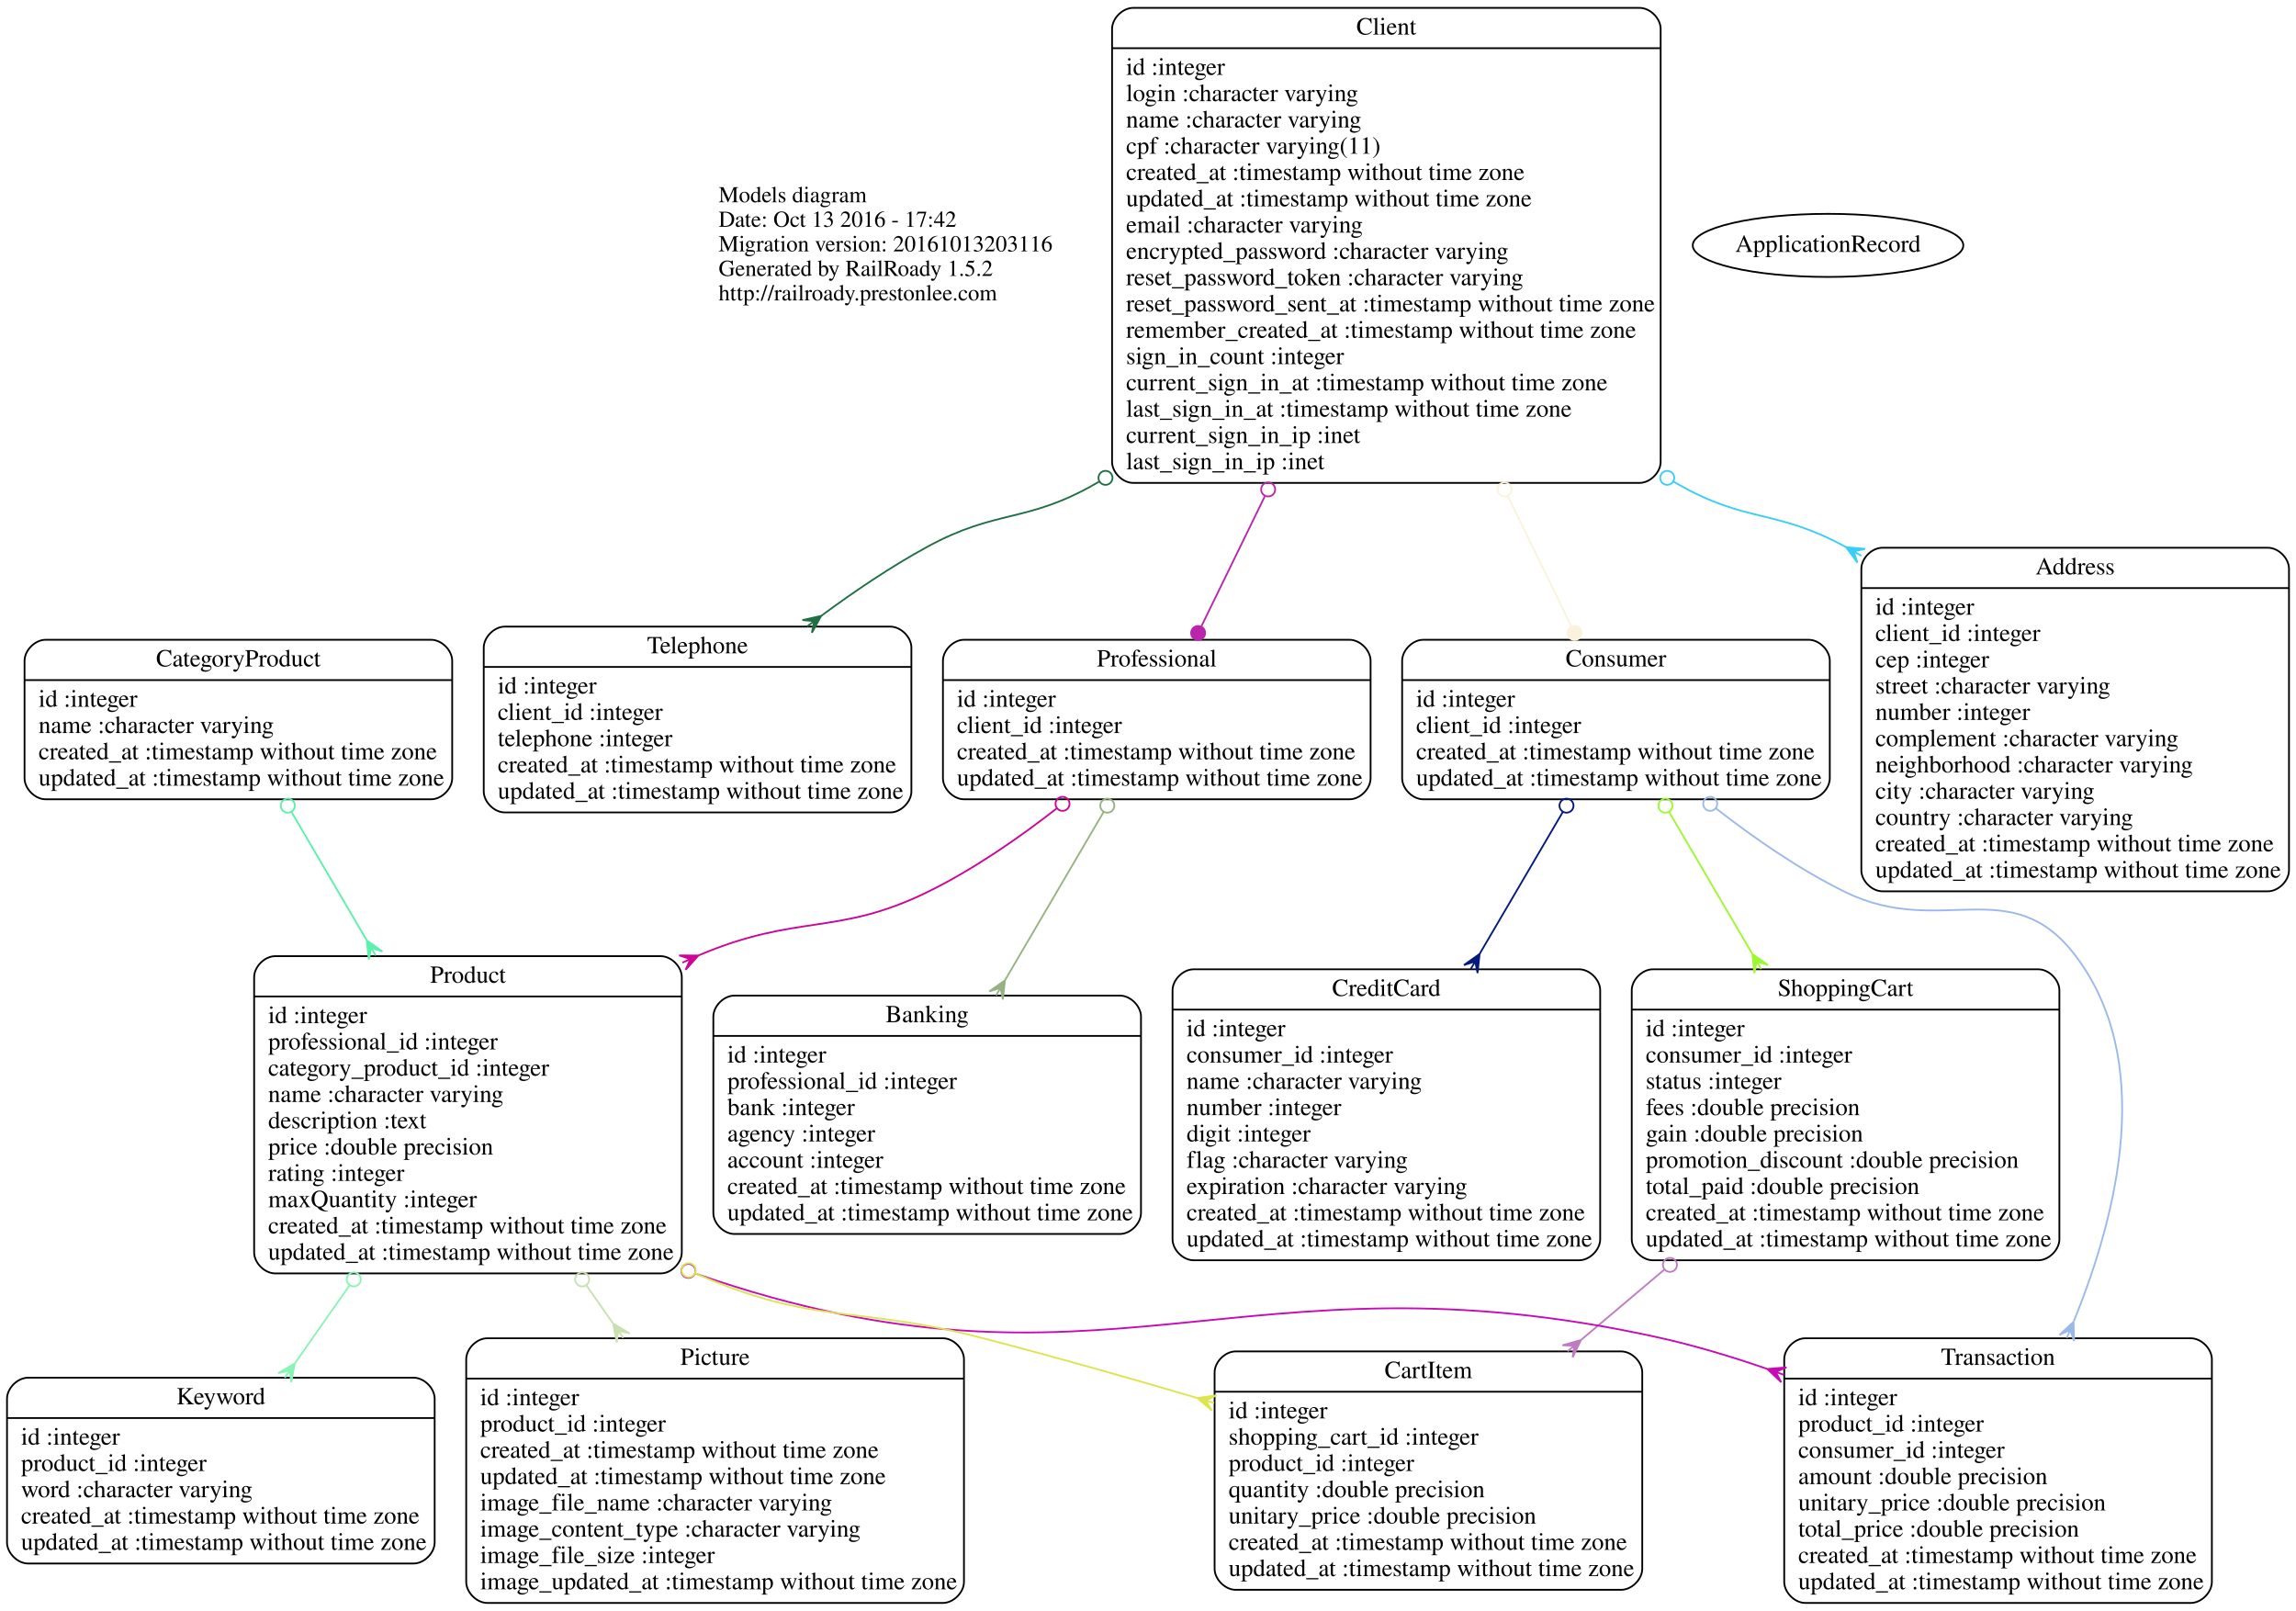
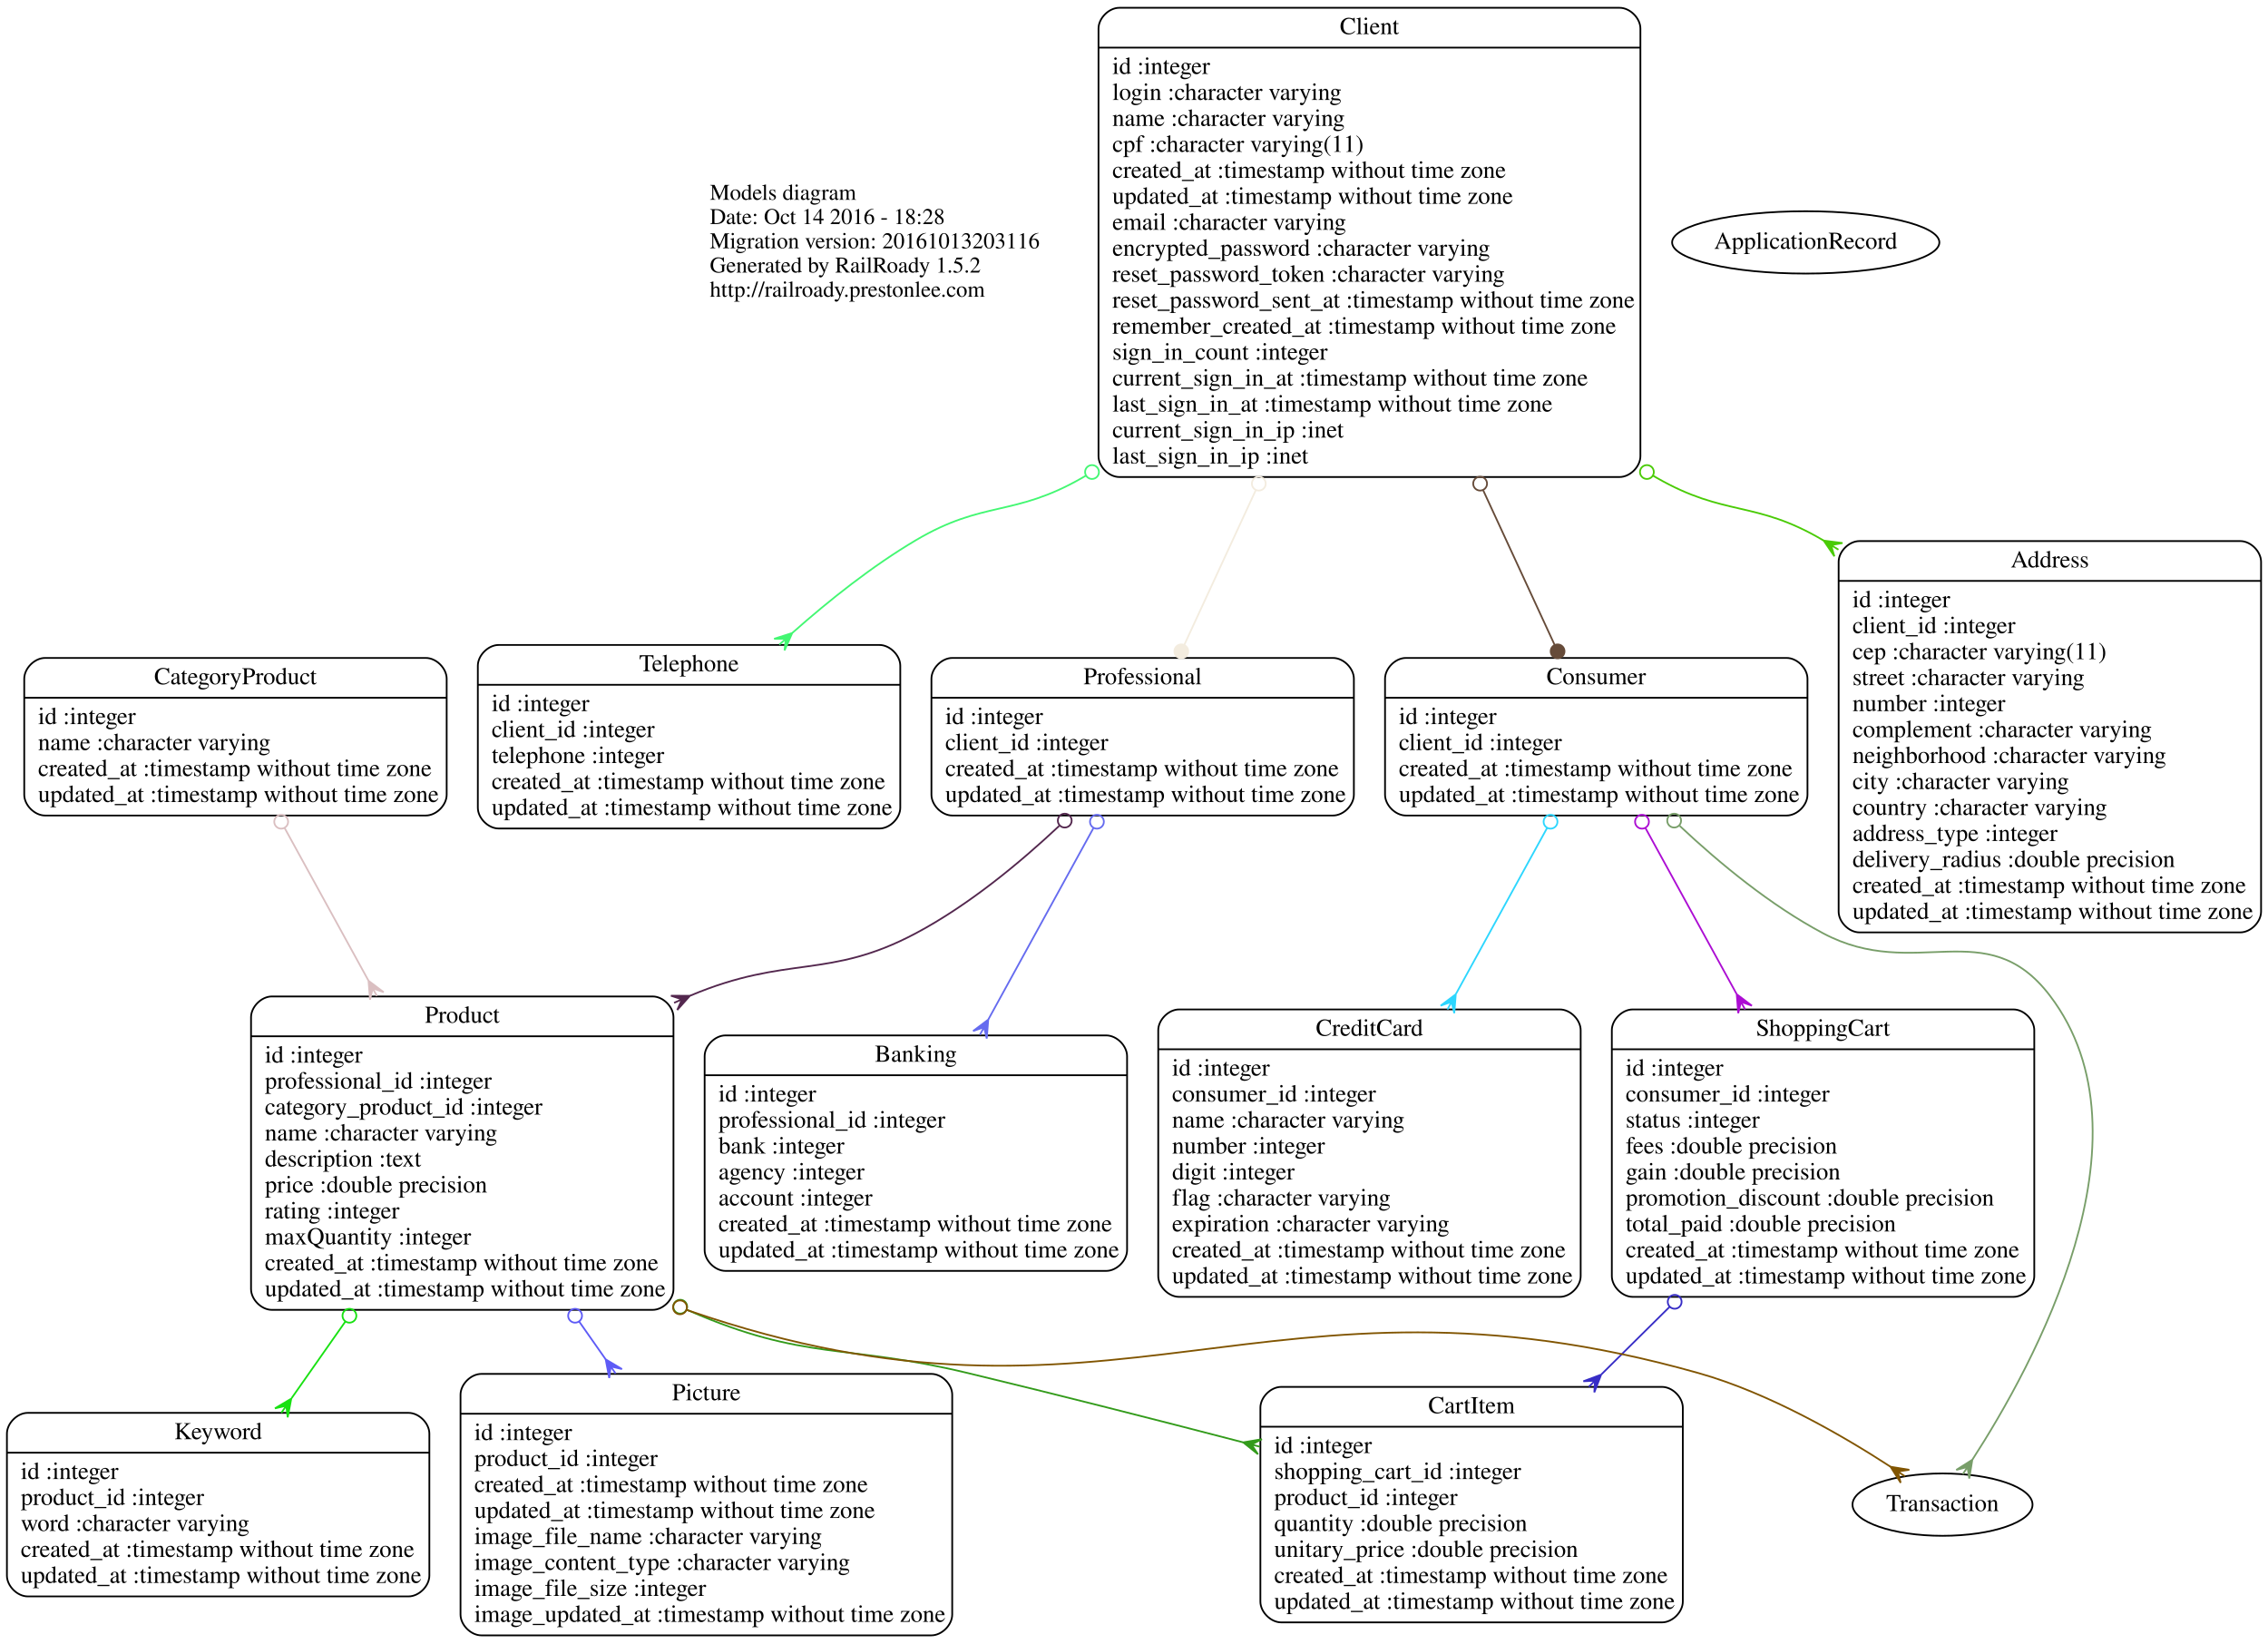
- <svg xmlns="http://www.w3.org/2000/svg" width="1310pt" height="919pt" viewBox="0.00 0.00 1310.00 919.00">
-   <g id="graph0" class="graph" transform="scale(1 1) rotate(0) translate(4 915)">
-     <polygon fill="none" stroke="none" points="-4,4 -4,-915 1306,-915 1306,4 -4,4" />
+ <svg xmlns="http://www.w3.org/2000/svg" width="1310pt" height="949pt" viewBox="0.00 0.00 1310.00 949.00">
+   <g id="graph0" class="graph" transform="scale(1 1) rotate(0) translate(4 945)">
+     <polygon fill="none" stroke="none" points="-4,4 -4,-945 1306,-945 1306,4 -4,4" />
    <g id="node1" class="node">
-       <text text-anchor="start" x="406" y="-799.6" font-family="Times,serif" font-size="13.00">Models diagram</text>
-       <text text-anchor="start" x="406" y="-785.6" font-family="Times,serif" font-size="13.00">Date: Oct 13 2016 - 17:42</text>
-       <text text-anchor="start" x="406" y="-771.6" font-family="Times,serif" font-size="13.00">Migration version: 20161013203116</text>
-       <text text-anchor="start" x="406" y="-757.6" font-family="Times,serif" font-size="13.00">Generated by RailRoady 1.5.2</text>
-       <text text-anchor="start" x="406" y="-743.6" font-family="Times,serif" font-size="13.00">http://railroady.prestonlee.com</text>
+       <text text-anchor="start" x="406" y="-829.6" font-family="Times,serif" font-size="13.00">Models diagram</text>
+       <text text-anchor="start" x="406" y="-815.6" font-family="Times,serif" font-size="13.00">Date: Oct 14 2016 - 18:28</text>
+       <text text-anchor="start" x="406" y="-801.6" font-family="Times,serif" font-size="13.00">Migration version: 20161013203116</text>
+       <text text-anchor="start" x="406" y="-787.6" font-family="Times,serif" font-size="13.00">Generated by RailRoady 1.5.2</text>
+       <text text-anchor="start" x="406" y="-773.6" font-family="Times,serif" font-size="13.00">http://railroady.prestonlee.com</text>
    </g>
    <g id="node2" class="node">
-       <path fill="none" stroke="black" d="M808,-459C808,-459 1028,-459 1028,-459 1034,-459 1040,-465 1040,-471 1040,-471 1040,-538 1040,-538 1040,-544 1034,-550 1028,-550 1028,-550 808,-550 808,-550 802,-550 796,-544 796,-538 796,-538 796,-471 796,-471 796,-465 802,-459 808,-459" />
-       <text text-anchor="middle" x="918" y="-534.8" font-family="Times,serif" font-size="14.00">Consumer</text>
-       <polyline fill="none" stroke="black" points="796,-527 1040,-527 " />
-       <text text-anchor="start" x="804" y="-511.8" font-family="Times,serif" font-size="14.00">id :integer</text>
-       <text text-anchor="start" x="804" y="-496.8" font-family="Times,serif" font-size="14.00">client_id :integer</text>
-       <text text-anchor="start" x="804" y="-481.8" font-family="Times,serif" font-size="14.00">created_at :timestamp without time zone</text>
-       <text text-anchor="start" x="804" y="-466.8" font-family="Times,serif" font-size="14.00">updated_at :timestamp without time zone</text>
+       <path fill="none" stroke="black" d="M808,-474C808,-474 1028,-474 1028,-474 1034,-474 1040,-480 1040,-486 1040,-486 1040,-553 1040,-553 1040,-559 1034,-565 1028,-565 1028,-565 808,-565 808,-565 802,-565 796,-559 796,-553 796,-553 796,-486 796,-486 796,-480 802,-474 808,-474" />
+       <text text-anchor="middle" x="918" y="-549.8" font-family="Times,serif" font-size="14.00">Consumer</text>
+       <polyline fill="none" stroke="black" points="796,-542 1040,-542 " />
+       <text text-anchor="start" x="804" y="-526.8" font-family="Times,serif" font-size="14.00">id :integer</text>
+       <text text-anchor="start" x="804" y="-511.8" font-family="Times,serif" font-size="14.00">client_id :integer</text>
+       <text text-anchor="start" x="804" y="-496.8" font-family="Times,serif" font-size="14.00">created_at :timestamp without time zone</text>
+       <text text-anchor="start" x="804" y="-481.8" font-family="Times,serif" font-size="14.00">updated_at :timestamp without time zone</text>
    </g>
    <g id="node4" class="node">
      <path fill="none" stroke="black" d="M939,-196C939,-196 1159,-196 1159,-196 1165,-196 1171,-202 1171,-208 1171,-208 1171,-350 1171,-350 1171,-356 1165,-362 1159,-362 1159,-362 939,-362 939,-362 933,-362 927,-356 927,-350 927,-350 927,-208 927,-208 927,-202 933,-196 939,-196" />
      <text text-anchor="middle" x="1049" y="-346.8" font-family="Times,serif" font-size="14.00">ShoppingCart</text>
      <polyline fill="none" stroke="black" points="927,-339 1171,-339 " />
      <text text-anchor="start" x="935" y="-323.8" font-family="Times,serif" font-size="14.00">id :integer</text>
      <text text-anchor="start" x="935" y="-308.8" font-family="Times,serif" font-size="14.00">consumer_id :integer</text>
      <text text-anchor="start" x="935" y="-293.8" font-family="Times,serif" font-size="14.00">status :integer</text>
      <text text-anchor="start" x="935" y="-278.8" font-family="Times,serif" font-size="14.00">fees :double precision</text>
      <text text-anchor="start" x="935" y="-263.8" font-family="Times,serif" font-size="14.00">gain :double precision</text>
      <text text-anchor="start" x="935" y="-248.8" font-family="Times,serif" font-size="14.00">promotion_discount :double precision</text>
      <text text-anchor="start" x="935" y="-233.8" font-family="Times,serif" font-size="14.00">total_paid :double precision</text>
      <text text-anchor="start" x="935" y="-218.8" font-family="Times,serif" font-size="14.00">created_at :timestamp without time zone</text>
      <text text-anchor="start" x="935" y="-203.8" font-family="Times,serif" font-size="14.00">updated_at :timestamp without time zone</text>
    </g>
    <g id="edge3" class="edge">
-       <path fill="none" stroke="#9df830" d="M948.281,-451.837C962.354,-427.828 979.513,-398.552 995.653,-371.016" />
-       <ellipse fill="none" stroke="#9df830" cx="946.218" cy="-455.358" rx="4" ry="4" />
-       <polygon fill="#9df830" stroke="#9df830" points="995.795,-370.773 1004.73,-364.421 998.323,-366.46 1000.85,-362.146 1000.85,-362.146 1000.85,-362.146 998.323,-366.46 996.97,-359.87 995.795,-370.773 995.795,-370.773" />
-     </g>
-     <g id="node10" class="node">
-       <path fill="none" stroke="black" d="M1026,-0.5C1026,-0.5 1246,-0.5 1246,-0.5 1252,-0.5 1258,-6.5 1258,-12.5 1258,-12.5 1258,-139.5 1258,-139.5 1258,-145.5 1252,-151.5 1246,-151.5 1246,-151.5 1026,-151.5 1026,-151.5 1020,-151.5 1014,-145.5 1014,-139.5 1014,-139.5 1014,-12.5 1014,-12.5 1014,-6.5 1020,-0.5 1026,-0.5" />
-       <text text-anchor="middle" x="1136" y="-136.3" font-family="Times,serif" font-size="14.00">Transaction</text>
-       <polyline fill="none" stroke="black" points="1014,-128.5 1258,-128.5 " />
-       <text text-anchor="start" x="1022" y="-113.3" font-family="Times,serif" font-size="14.00">id :integer</text>
-       <text text-anchor="start" x="1022" y="-98.3" font-family="Times,serif" font-size="14.00">product_id :integer</text>
-       <text text-anchor="start" x="1022" y="-83.3" font-family="Times,serif" font-size="14.00">consumer_id :integer</text>
-       <text text-anchor="start" x="1022" y="-68.3" font-family="Times,serif" font-size="14.00">amount :double precision</text>
-       <text text-anchor="start" x="1022" y="-53.3" font-family="Times,serif" font-size="14.00">unitary_price :double precision</text>
-       <text text-anchor="start" x="1022" y="-38.3" font-family="Times,serif" font-size="14.00">total_price :double precision</text>
-       <text text-anchor="start" x="1022" y="-23.3" font-family="Times,serif" font-size="14.00">created_at :timestamp without time zone</text>
-       <text text-anchor="start" x="1022" y="-8.3" font-family="Times,serif" font-size="14.00">updated_at :timestamp without time zone</text>
-     </g>
-     <g id="edge2" class="edge">
-       <path fill="none" stroke="#9bb8eb" d="M975.009,-453.838C996.968,-436.715 1023.03,-418.675 1049,-406 1103.26,-379.519 1143.4,-418.02 1180,-370 1225.16,-310.758 1205.15,-224.78 1179.24,-161.272" />
-       <ellipse fill="none" stroke="#9bb8eb" cx="971.769" cy="-456.397" rx="4" ry="4" />
-       <polygon fill="#9bb8eb" stroke="#9bb8eb" points="1179.09,-160.897 1179.37,-149.935 1177.15,-156.287 1175.22,-151.676 1175.22,-151.676 1175.22,-151.676 1177.15,-156.287 1171.07,-153.418 1179.09,-160.897 1179.09,-160.897" />
-     </g>
-     <g id="node13" class="node">
+       <path fill="none" stroke="#ac0dd3" d="M946.429,-466.741C961.785,-438.784 981.194,-403.448 998.986,-371.057" />
+       <ellipse fill="none" stroke="#ac0dd3" cx="944.412" cy="-470.414" rx="4" ry="4" />
+       <polygon fill="#ac0dd3" stroke="#ac0dd3" points="999.142,-370.772 1007.9,-364.174 1001.55,-366.39 1003.96,-362.007 1003.96,-362.007 1003.96,-362.007 1001.55,-366.39 1000.01,-359.841 999.142,-370.772 999.142,-370.772" />
+     </g>
+     <g id="node12" class="node">
      <path fill="none" stroke="black" d="M677,-196C677,-196 897,-196 897,-196 903,-196 909,-202 909,-208 909,-208 909,-350 909,-350 909,-356 903,-362 897,-362 897,-362 677,-362 677,-362 671,-362 665,-356 665,-350 665,-350 665,-208 665,-208 665,-202 671,-196 677,-196" />
      <text text-anchor="middle" x="787" y="-346.8" font-family="Times,serif" font-size="14.00">CreditCard</text>
      <polyline fill="none" stroke="black" points="665,-339 909,-339 " />
      <text text-anchor="start" x="673" y="-323.8" font-family="Times,serif" font-size="14.00">id :integer</text>
      <text text-anchor="start" x="673" y="-308.8" font-family="Times,serif" font-size="14.00">consumer_id :integer</text>
      <text text-anchor="start" x="673" y="-293.8" font-family="Times,serif" font-size="14.00">name :character varying</text>
      <text text-anchor="start" x="673" y="-278.8" font-family="Times,serif" font-size="14.00">number :integer</text>
      <text text-anchor="start" x="673" y="-263.8" font-family="Times,serif" font-size="14.00">digit :integer</text>
      <text text-anchor="start" x="673" y="-248.8" font-family="Times,serif" font-size="14.00">flag :character varying</text>
      <text text-anchor="start" x="673" y="-233.8" font-family="Times,serif" font-size="14.00">expiration :character varying</text>
      <text text-anchor="start" x="673" y="-218.8" font-family="Times,serif" font-size="14.00">created_at :timestamp without time zone</text>
      <text text-anchor="start" x="673" y="-203.8" font-family="Times,serif" font-size="14.00">updated_at :timestamp without time zone</text>
    </g>
    <g id="edge1" class="edge">
-       <path fill="none" stroke="#03197e" d="M887.719,-451.837C873.646,-427.828 856.487,-398.552 840.347,-371.016" />
-       <ellipse fill="none" stroke="#03197e" cx="889.782" cy="-455.358" rx="4" ry="4" />
-       <polygon fill="#03197e" stroke="#03197e" points="840.205,-370.773 839.03,-359.87 837.677,-366.46 835.148,-362.146 835.148,-362.146 835.148,-362.146 837.677,-366.46 831.266,-364.421 840.205,-370.773 840.205,-370.773" />
+       <path fill="none" stroke="#2dd6fe" d="M889.571,-466.741C874.215,-438.784 854.806,-403.448 837.014,-371.057" />
+       <ellipse fill="none" stroke="#2dd6fe" cx="891.588" cy="-470.414" rx="4" ry="4" />
+       <polygon fill="#2dd6fe" stroke="#2dd6fe" points="836.858,-370.772 835.988,-359.841 834.451,-366.39 832.044,-362.007 832.044,-362.007 832.044,-362.007 834.451,-366.39 828.1,-364.174 836.858,-370.772 836.858,-370.772" />
+     </g>
+     <g id="node16" class="node">
+       <ellipse fill="none" stroke="black" cx="1118" cy="-76" rx="51.991" ry="18" />
+       <text text-anchor="middle" x="1118" y="-72.3" font-family="Times,serif" font-size="14.00">Transaction</text>
+     </g>
+     <g id="edge2" class="edge">
+       <path fill="none" stroke="#789e69" d="M966.178,-468.037C989.402,-446.236 1018.75,-422.091 1049,-406 1102.31,-377.643 1143.4,-418.02 1180,-370 1242.7,-287.742 1170.52,-156.405 1135.22,-101.931" />
+       <ellipse fill="none" stroke="#789e69" cx="963" cy="-471.061" rx="4" ry="4" />
+       <polygon fill="#789e69" stroke="#789e69" points="1135.21,-101.914 1133.45,-91.09 1132.45,-97.742 1129.7,-93.57 1129.7,-93.57 1129.7,-93.57 1132.45,-97.742 1125.94,-96.05 1135.21,-101.914 1135.21,-101.914" />
    </g>
    <g id="node3" class="node">
      <path fill="none" stroke="black" d="M274,-0.5C274,-0.5 534,-0.5 534,-0.5 540,-0.5 546,-6.5 546,-12.5 546,-12.5 546,-139.5 546,-139.5 546,-145.5 540,-151.5 534,-151.5 534,-151.5 274,-151.5 274,-151.5 268,-151.5 262,-145.5 262,-139.5 262,-139.5 262,-12.5 262,-12.5 262,-6.5 268,-0.5 274,-0.5" />
      <text text-anchor="middle" x="404" y="-136.3" font-family="Times,serif" font-size="14.00">Picture</text>
      <polyline fill="none" stroke="black" points="262,-128.5 546,-128.5 " />
      <text text-anchor="start" x="270" y="-113.3" font-family="Times,serif" font-size="14.00">id :integer</text>
      <text text-anchor="start" x="270" y="-98.3" font-family="Times,serif" font-size="14.00">product_id :integer</text>
      <text text-anchor="start" x="270" y="-83.3" font-family="Times,serif" font-size="14.00">created_at :timestamp without time zone</text>
      <text text-anchor="start" x="270" y="-68.3" font-family="Times,serif" font-size="14.00">updated_at :timestamp without time zone</text>
      <text text-anchor="start" x="270" y="-53.3" font-family="Times,serif" font-size="14.00">image_file_name :character varying</text>
      <text text-anchor="start" x="270" y="-38.3" font-family="Times,serif" font-size="14.00">image_content_type :character varying</text>
      <text text-anchor="start" x="270" y="-23.3" font-family="Times,serif" font-size="14.00">image_file_size :integer</text>
      <text text-anchor="start" x="270" y="-8.3" font-family="Times,serif" font-size="14.00">image_updated_at :timestamp without time zone</text>
    </g>
-     <g id="node15" class="node">
-       <path fill="none" stroke="black" d="M701,-8C701,-8 921,-8 921,-8 927,-8 933,-14 933,-20 933,-20 933,-132 933,-132 933,-138 927,-144 921,-144 921,-144 701,-144 701,-144 695,-144 689,-138 689,-132 689,-132 689,-20 689,-20 689,-14 695,-8 701,-8" />
-       <text text-anchor="middle" x="811" y="-128.8" font-family="Times,serif" font-size="14.00">CartItem</text>
-       <polyline fill="none" stroke="black" points="689,-121 933,-121 " />
-       <text text-anchor="start" x="697" y="-105.8" font-family="Times,serif" font-size="14.00">id :integer</text>
-       <text text-anchor="start" x="697" y="-90.8" font-family="Times,serif" font-size="14.00">shopping_cart_id :integer</text>
-       <text text-anchor="start" x="697" y="-75.8" font-family="Times,serif" font-size="14.00">product_id :integer</text>
-       <text text-anchor="start" x="697" y="-60.8" font-family="Times,serif" font-size="14.00">quantity :double precision</text>
-       <text text-anchor="start" x="697" y="-45.8" font-family="Times,serif" font-size="14.00">unitary_price :double precision</text>
-       <text text-anchor="start" x="697" y="-30.8" font-family="Times,serif" font-size="14.00">created_at :timestamp without time zone</text>
-       <text text-anchor="start" x="697" y="-15.8" font-family="Times,serif" font-size="14.00">updated_at :timestamp without time zone</text>
+     <g id="node14" class="node">
+       <path fill="none" stroke="black" d="M736,-8C736,-8 956,-8 956,-8 962,-8 968,-14 968,-20 968,-20 968,-132 968,-132 968,-138 962,-144 956,-144 956,-144 736,-144 736,-144 730,-144 724,-138 724,-132 724,-132 724,-20 724,-20 724,-14 730,-8 736,-8" />
+       <text text-anchor="middle" x="846" y="-128.8" font-family="Times,serif" font-size="14.00">CartItem</text>
+       <polyline fill="none" stroke="black" points="724,-121 968,-121 " />
+       <text text-anchor="start" x="732" y="-105.8" font-family="Times,serif" font-size="14.00">id :integer</text>
+       <text text-anchor="start" x="732" y="-90.8" font-family="Times,serif" font-size="14.00">shopping_cart_id :integer</text>
+       <text text-anchor="start" x="732" y="-75.8" font-family="Times,serif" font-size="14.00">product_id :integer</text>
+       <text text-anchor="start" x="732" y="-60.8" font-family="Times,serif" font-size="14.00">quantity :double precision</text>
+       <text text-anchor="start" x="732" y="-45.8" font-family="Times,serif" font-size="14.00">unitary_price :double precision</text>
+       <text text-anchor="start" x="732" y="-30.8" font-family="Times,serif" font-size="14.00">created_at :timestamp without time zone</text>
+       <text text-anchor="start" x="732" y="-15.8" font-family="Times,serif" font-size="14.00">updated_at :timestamp without time zone</text>
    </g>
    <g id="edge4" class="edge">
-       <path fill="none" stroke="#be7bc2" d="M945.601,-190.676C929.847,-177.371 913.721,-163.752 898.355,-150.775" />
-       <ellipse fill="none" stroke="#be7bc2" cx="948.797" cy="-193.375" rx="4" ry="4" />
-       <polygon fill="#be7bc2" stroke="#be7bc2" points="898.035,-150.504 893.298,-140.614 894.215,-147.278 890.395,-144.052 890.395,-144.052 890.395,-144.052 894.215,-147.278 887.491,-147.49 898.035,-150.504 898.035,-150.504" />
+       <path fill="none" stroke="#372dc6" d="M960.395,-190.268C947.313,-177.315 933.94,-164.073 921.165,-151.424" />
+       <ellipse fill="none" stroke="#372dc6" cx="963.297" cy="-193.141" rx="4" ry="4" />
+       <polygon fill="#372dc6" stroke="#372dc6" points="920.825,-151.088 916.885,-140.854 917.272,-147.57 913.719,-144.052 913.719,-144.052 913.719,-144.052 917.272,-147.57 910.553,-147.249 920.825,-151.088 920.825,-151.088" />
    </g>
    <g id="node5" class="node">
      <path fill="none" stroke="black" d="M12,-23C12,-23 232,-23 232,-23 238,-23 244,-29 244,-35 244,-35 244,-117 244,-117 244,-123 238,-129 232,-129 232,-129 12,-129 12,-129 6,-129 0,-123 0,-117 0,-117 0,-35 0,-35 0,-29 6,-23 12,-23" />
      <text text-anchor="middle" x="122" y="-113.8" font-family="Times,serif" font-size="14.00">Keyword</text>
      <polyline fill="none" stroke="black" points="0,-106 244,-106 " />
      <text text-anchor="start" x="8" y="-90.8" font-family="Times,serif" font-size="14.00">id :integer</text>
      <text text-anchor="start" x="8" y="-75.8" font-family="Times,serif" font-size="14.00">product_id :integer</text>
      <text text-anchor="start" x="8" y="-60.8" font-family="Times,serif" font-size="14.00">word :character varying</text>
      <text text-anchor="start" x="8" y="-45.8" font-family="Times,serif" font-size="14.00">created_at :timestamp without time zone</text>
      <text text-anchor="start" x="8" y="-30.8" font-family="Times,serif" font-size="14.00">updated_at :timestamp without time zone</text>
    </g>
    <g id="node6" class="node">
-       <path fill="none" stroke="black" d="M1070,-406.5C1070,-406.5 1290,-406.5 1290,-406.5 1296,-406.5 1302,-412.5 1302,-418.5 1302,-418.5 1302,-590.5 1302,-590.5 1302,-596.5 1296,-602.5 1290,-602.5 1290,-602.5 1070,-602.5 1070,-602.5 1064,-602.5 1058,-596.5 1058,-590.5 1058,-590.5 1058,-418.5 1058,-418.5 1058,-412.5 1064,-406.5 1070,-406.5" />
-       <text text-anchor="middle" x="1180" y="-587.3" font-family="Times,serif" font-size="14.00">Address</text>
-       <polyline fill="none" stroke="black" points="1058,-579.5 1302,-579.5 " />
-       <text text-anchor="start" x="1066" y="-564.3" font-family="Times,serif" font-size="14.00">id :integer</text>
-       <text text-anchor="start" x="1066" y="-549.3" font-family="Times,serif" font-size="14.00">client_id :integer</text>
-       <text text-anchor="start" x="1066" y="-534.3" font-family="Times,serif" font-size="14.00">cep :integer</text>
-       <text text-anchor="start" x="1066" y="-519.3" font-family="Times,serif" font-size="14.00">street :character varying</text>
-       <text text-anchor="start" x="1066" y="-504.3" font-family="Times,serif" font-size="14.00">number :integer</text>
-       <text text-anchor="start" x="1066" y="-489.3" font-family="Times,serif" font-size="14.00">complement :character varying</text>
-       <text text-anchor="start" x="1066" y="-474.3" font-family="Times,serif" font-size="14.00">neighborhood :character varying</text>
-       <text text-anchor="start" x="1066" y="-459.3" font-family="Times,serif" font-size="14.00">city :character varying</text>
-       <text text-anchor="start" x="1066" y="-444.3" font-family="Times,serif" font-size="14.00">country :character varying</text>
+       <path fill="none" stroke="black" d="M1070,-406.5C1070,-406.5 1290,-406.5 1290,-406.5 1296,-406.5 1302,-412.5 1302,-418.5 1302,-418.5 1302,-620.5 1302,-620.5 1302,-626.5 1296,-632.5 1290,-632.5 1290,-632.5 1070,-632.5 1070,-632.5 1064,-632.5 1058,-626.5 1058,-620.5 1058,-620.5 1058,-418.5 1058,-418.5 1058,-412.5 1064,-406.5 1070,-406.5" />
+       <text text-anchor="middle" x="1180" y="-617.3" font-family="Times,serif" font-size="14.00">Address</text>
+       <polyline fill="none" stroke="black" points="1058,-609.5 1302,-609.5 " />
+       <text text-anchor="start" x="1066" y="-594.3" font-family="Times,serif" font-size="14.00">id :integer</text>
+       <text text-anchor="start" x="1066" y="-579.3" font-family="Times,serif" font-size="14.00">client_id :integer</text>
+       <text text-anchor="start" x="1066" y="-564.3" font-family="Times,serif" font-size="14.00">cep :character varying(11)</text>
+       <text text-anchor="start" x="1066" y="-549.3" font-family="Times,serif" font-size="14.00">street :character varying</text>
+       <text text-anchor="start" x="1066" y="-534.3" font-family="Times,serif" font-size="14.00">number :integer</text>
+       <text text-anchor="start" x="1066" y="-519.3" font-family="Times,serif" font-size="14.00">complement :character varying</text>
+       <text text-anchor="start" x="1066" y="-504.3" font-family="Times,serif" font-size="14.00">neighborhood :character varying</text>
+       <text text-anchor="start" x="1066" y="-489.3" font-family="Times,serif" font-size="14.00">city :character varying</text>
+       <text text-anchor="start" x="1066" y="-474.3" font-family="Times,serif" font-size="14.00">country :character varying</text>
+       <text text-anchor="start" x="1066" y="-459.3" font-family="Times,serif" font-size="14.00">address_type :integer</text>
+       <text text-anchor="start" x="1066" y="-444.3" font-family="Times,serif" font-size="14.00">delivery_radius :double precision</text>
      <text text-anchor="start" x="1066" y="-429.3" font-family="Times,serif" font-size="14.00">created_at :timestamp without time zone</text>
      <text text-anchor="start" x="1066" y="-414.3" font-family="Times,serif" font-size="14.00">updated_at :timestamp without time zone</text>
    </g>
    <g id="node7" class="node">
-       <ellipse fill="none" stroke="black" cx="1039" cy="-775" rx="77.187" ry="18" />
-       <text text-anchor="middle" x="1039" y="-771.3" font-family="Times,serif" font-size="14.00">ApplicationRecord</text>
+       <ellipse fill="none" stroke="black" cx="1039" cy="-805" rx="77.187" ry="18" />
+       <text text-anchor="middle" x="1039" y="-801.3" font-family="Times,serif" font-size="14.00">ApplicationRecord</text>
    </g>
    <g id="node8" class="node">
-       <path fill="none" stroke="black" d="M22,-459C22,-459 242,-459 242,-459 248,-459 254,-465 254,-471 254,-471 254,-538 254,-538 254,-544 248,-550 242,-550 242,-550 22,-550 22,-550 16,-550 10,-544 10,-538 10,-538 10,-471 10,-471 10,-465 16,-459 22,-459" />
-       <text text-anchor="middle" x="132" y="-534.8" font-family="Times,serif" font-size="14.00">CategoryProduct</text>
-       <polyline fill="none" stroke="black" points="10,-527 254,-527 " />
-       <text text-anchor="start" x="18" y="-511.8" font-family="Times,serif" font-size="14.00">id :integer</text>
-       <text text-anchor="start" x="18" y="-496.8" font-family="Times,serif" font-size="14.00">name :character varying</text>
-       <text text-anchor="start" x="18" y="-481.8" font-family="Times,serif" font-size="14.00">created_at :timestamp without time zone</text>
-       <text text-anchor="start" x="18" y="-466.8" font-family="Times,serif" font-size="14.00">updated_at :timestamp without time zone</text>
-     </g>
-     <g id="node16" class="node">
+       <path fill="none" stroke="black" d="M22,-474C22,-474 242,-474 242,-474 248,-474 254,-480 254,-486 254,-486 254,-553 254,-553 254,-559 248,-565 242,-565 242,-565 22,-565 22,-565 16,-565 10,-559 10,-553 10,-553 10,-486 10,-486 10,-480 16,-474 22,-474" />
+       <text text-anchor="middle" x="132" y="-549.8" font-family="Times,serif" font-size="14.00">CategoryProduct</text>
+       <polyline fill="none" stroke="black" points="10,-542 254,-542 " />
+       <text text-anchor="start" x="18" y="-526.8" font-family="Times,serif" font-size="14.00">id :integer</text>
+       <text text-anchor="start" x="18" y="-511.8" font-family="Times,serif" font-size="14.00">name :character varying</text>
+       <text text-anchor="start" x="18" y="-496.8" font-family="Times,serif" font-size="14.00">created_at :timestamp without time zone</text>
+       <text text-anchor="start" x="18" y="-481.8" font-family="Times,serif" font-size="14.00">updated_at :timestamp without time zone</text>
+     </g>
+     <g id="node15" class="node">
      <path fill="none" stroke="black" d="M153,-188.5C153,-188.5 373,-188.5 373,-188.5 379,-188.5 385,-194.5 385,-200.5 385,-200.5 385,-357.5 385,-357.5 385,-363.5 379,-369.5 373,-369.5 373,-369.5 153,-369.5 153,-369.5 147,-369.5 141,-363.5 141,-357.5 141,-357.5 141,-200.5 141,-200.5 141,-194.5 147,-188.5 153,-188.5" />
      <text text-anchor="middle" x="263" y="-354.3" font-family="Times,serif" font-size="14.00">Product</text>
      <polyline fill="none" stroke="black" points="141,-346.5 385,-346.5 " />
      <text text-anchor="start" x="149" y="-331.3" font-family="Times,serif" font-size="14.00">id :integer</text>
      <text text-anchor="start" x="149" y="-316.3" font-family="Times,serif" font-size="14.00">professional_id :integer</text>
      <text text-anchor="start" x="149" y="-301.3" font-family="Times,serif" font-size="14.00">category_product_id :integer</text>
      <text text-anchor="start" x="149" y="-286.3" font-family="Times,serif" font-size="14.00">name :character varying</text>
      <text text-anchor="start" x="149" y="-271.3" font-family="Times,serif" font-size="14.00">description :text</text>
      <text text-anchor="start" x="149" y="-256.3" font-family="Times,serif" font-size="14.00">price :double precision</text>
      <text text-anchor="start" x="149" y="-241.3" font-family="Times,serif" font-size="14.00">rating :integer</text>
      <text text-anchor="start" x="149" y="-226.3" font-family="Times,serif" font-size="14.00">maxQuantity :integer</text>
      <text text-anchor="start" x="149" y="-211.3" font-family="Times,serif" font-size="14.00">created_at :timestamp without time zone</text>
      <text text-anchor="start" x="149" y="-196.3" font-family="Times,serif" font-size="14.00">updated_at :timestamp without time zone</text>
    </g>
    <g id="edge5" class="edge">
-       <path fill="none" stroke="#5bf0ab" d="M162.321,-451.77C175.074,-430.011 190.358,-403.935 205.119,-378.751" />
-       <ellipse fill="none" stroke="#5bf0ab" cx="160.218" cy="-455.358" rx="4" ry="4" />
-       <polygon fill="#5bf0ab" stroke="#5bf0ab" points="205.256,-378.517 214.195,-372.165 207.785,-374.203 210.313,-369.89 210.313,-369.89 210.313,-369.89 207.785,-374.203 206.431,-367.614 205.256,-378.517 205.256,-378.517" />
+       <path fill="none" stroke="#dabfc1" d="M160.35,-466.885C174.517,-441.092 192.149,-408.992 208.78,-378.713" />
+       <ellipse fill="none" stroke="#dabfc1" cx="158.412" cy="-470.414" rx="4" ry="4" />
+       <polygon fill="#dabfc1" stroke="#dabfc1" points="208.857,-378.572 217.616,-371.974 211.265,-374.19 213.672,-369.808 213.672,-369.808 213.672,-369.808 211.265,-374.19 209.728,-367.641 208.857,-378.572 208.857,-378.572" />
    </g>
    <g id="node9" class="node">
-       <path fill="none" stroke="black" d="M642.5,-639.5C642.5,-639.5 931.5,-639.5 931.5,-639.5 937.5,-639.5 943.5,-645.5 943.5,-651.5 943.5,-651.5 943.5,-898.5 943.5,-898.5 943.5,-904.5 937.5,-910.5 931.5,-910.5 931.5,-910.5 642.5,-910.5 642.5,-910.5 636.5,-910.5 630.5,-904.5 630.5,-898.5 630.5,-898.5 630.5,-651.5 630.5,-651.5 630.5,-645.5 636.5,-639.5 642.5,-639.5" />
-       <text text-anchor="middle" x="787" y="-895.3" font-family="Times,serif" font-size="14.00">Client</text>
-       <polyline fill="none" stroke="black" points="630.5,-887.5 943.5,-887.5 " />
-       <text text-anchor="start" x="638.5" y="-872.3" font-family="Times,serif" font-size="14.00">id :integer</text>
-       <text text-anchor="start" x="638.5" y="-857.3" font-family="Times,serif" font-size="14.00">login :character varying</text>
-       <text text-anchor="start" x="638.5" y="-842.3" font-family="Times,serif" font-size="14.00">name :character varying</text>
-       <text text-anchor="start" x="638.5" y="-827.3" font-family="Times,serif" font-size="14.00">cpf :character varying(11)</text>
-       <text text-anchor="start" x="638.5" y="-812.3" font-family="Times,serif" font-size="14.00">created_at :timestamp without time zone</text>
-       <text text-anchor="start" x="638.5" y="-797.3" font-family="Times,serif" font-size="14.00">updated_at :timestamp without time zone</text>
-       <text text-anchor="start" x="638.5" y="-782.3" font-family="Times,serif" font-size="14.00">email :character varying</text>
-       <text text-anchor="start" x="638.5" y="-767.3" font-family="Times,serif" font-size="14.00">encrypted_password :character varying</text>
-       <text text-anchor="start" x="638.5" y="-752.3" font-family="Times,serif" font-size="14.00">reset_password_token :character varying</text>
-       <text text-anchor="start" x="638.5" y="-737.3" font-family="Times,serif" font-size="14.00">reset_password_sent_at :timestamp without time zone</text>
-       <text text-anchor="start" x="638.5" y="-722.3" font-family="Times,serif" font-size="14.00">remember_created_at :timestamp without time zone</text>
-       <text text-anchor="start" x="638.5" y="-707.3" font-family="Times,serif" font-size="14.00">sign_in_count :integer</text>
-       <text text-anchor="start" x="638.5" y="-692.3" font-family="Times,serif" font-size="14.00">current_sign_in_at :timestamp without time zone</text>
-       <text text-anchor="start" x="638.5" y="-677.3" font-family="Times,serif" font-size="14.00">last_sign_in_at :timestamp without time zone</text>
-       <text text-anchor="start" x="638.5" y="-662.3" font-family="Times,serif" font-size="14.00">current_sign_in_ip :inet</text>
-       <text text-anchor="start" x="638.5" y="-647.3" font-family="Times,serif" font-size="14.00">last_sign_in_ip :inet</text>
+       <path fill="none" stroke="black" d="M642.5,-669.5C642.5,-669.5 931.5,-669.5 931.5,-669.5 937.5,-669.5 943.5,-675.5 943.5,-681.5 943.5,-681.5 943.5,-928.5 943.5,-928.5 943.5,-934.5 937.5,-940.5 931.5,-940.5 931.5,-940.5 642.5,-940.5 642.5,-940.5 636.5,-940.5 630.5,-934.5 630.5,-928.5 630.5,-928.5 630.5,-681.5 630.5,-681.5 630.5,-675.5 636.5,-669.5 642.5,-669.5" />
+       <text text-anchor="middle" x="787" y="-925.3" font-family="Times,serif" font-size="14.00">Client</text>
+       <polyline fill="none" stroke="black" points="630.5,-917.5 943.5,-917.5 " />
+       <text text-anchor="start" x="638.5" y="-902.3" font-family="Times,serif" font-size="14.00">id :integer</text>
+       <text text-anchor="start" x="638.5" y="-887.3" font-family="Times,serif" font-size="14.00">login :character varying</text>
+       <text text-anchor="start" x="638.5" y="-872.3" font-family="Times,serif" font-size="14.00">name :character varying</text>
+       <text text-anchor="start" x="638.5" y="-857.3" font-family="Times,serif" font-size="14.00">cpf :character varying(11)</text>
+       <text text-anchor="start" x="638.5" y="-842.3" font-family="Times,serif" font-size="14.00">created_at :timestamp without time zone</text>
+       <text text-anchor="start" x="638.5" y="-827.3" font-family="Times,serif" font-size="14.00">updated_at :timestamp without time zone</text>
+       <text text-anchor="start" x="638.5" y="-812.3" font-family="Times,serif" font-size="14.00">email :character varying</text>
+       <text text-anchor="start" x="638.5" y="-797.3" font-family="Times,serif" font-size="14.00">encrypted_password :character varying</text>
+       <text text-anchor="start" x="638.5" y="-782.3" font-family="Times,serif" font-size="14.00">reset_password_token :character varying</text>
+       <text text-anchor="start" x="638.5" y="-767.3" font-family="Times,serif" font-size="14.00">reset_password_sent_at :timestamp without time zone</text>
+       <text text-anchor="start" x="638.5" y="-752.3" font-family="Times,serif" font-size="14.00">remember_created_at :timestamp without time zone</text>
+       <text text-anchor="start" x="638.5" y="-737.3" font-family="Times,serif" font-size="14.00">sign_in_count :integer</text>
+       <text text-anchor="start" x="638.5" y="-722.3" font-family="Times,serif" font-size="14.00">current_sign_in_at :timestamp without time zone</text>
+       <text text-anchor="start" x="638.5" y="-707.3" font-family="Times,serif" font-size="14.00">last_sign_in_at :timestamp without time zone</text>
+       <text text-anchor="start" x="638.5" y="-692.3" font-family="Times,serif" font-size="14.00">current_sign_in_ip :inet</text>
+       <text text-anchor="start" x="638.5" y="-677.3" font-family="Times,serif" font-size="14.00">last_sign_in_ip :inet</text>
    </g>
    <g id="edge8" class="edge">
-       <path fill="none" stroke="#faf2da" d="M856.371,-631.817C869.301,-605.314 882.03,-579.225 892.532,-557.7" />
-       <ellipse fill="none" stroke="#faf2da" cx="854.446" cy="-635.762" rx="4" ry="4" />
-       <ellipse fill="#faf2da" stroke="#faf2da" cx="894.396" cy="-553.879" rx="4" ry="4" />
+       <path fill="none" stroke="#664b39" d="M852.7,-661.816C867.47,-629.854 882.225,-597.921 893.963,-572.518" />
+       <ellipse fill="none" stroke="#664b39" cx="850.917" cy="-665.676" rx="4" ry="4" />
+       <ellipse fill="#664b39" stroke="#664b39" cx="895.671" cy="-568.823" rx="4" ry="4" />
    </g>
    <g id="edge7" class="edge">
-       <path fill="none" stroke="#38cef8" d="M950.704,-640.327C951.469,-639.881 952.235,-639.439 953,-639 992.527,-616.328 1008.99,-624.818 1049,-603 1049.09,-602.949 1049.19,-602.898 1049.28,-602.847" />
-       <ellipse fill="none" stroke="#38cef8" cx="947.254" cy="-642.381" rx="4" ry="4" />
-       <polygon fill="#38cef8" stroke="#38cef8" points="1049.27,-602.854 1060.19,-601.857 1053.62,-600.396 1057.98,-597.938 1057.98,-597.938 1057.98,-597.938 1053.62,-600.396 1055.76,-594.019 1049.27,-602.854 1049.27,-602.854" />
+       <path fill="none" stroke="#4acb06" d="M950.704,-670.327C951.469,-669.881 952.235,-669.439 953,-669 992.527,-646.328 1009.78,-656.2 1049,-633 1049.09,-632.945 1049.19,-632.89 1049.28,-632.835" />
+       <ellipse fill="none" stroke="#4acb06" cx="947.254" cy="-672.381" rx="4" ry="4" />
+       <polygon fill="#4acb06" stroke="#4acb06" points="1049.37,-632.777 1060.25,-631.369 1053.63,-630.157 1057.89,-627.536 1057.89,-627.536 1057.89,-627.536 1053.63,-630.157 1055.53,-623.704 1049.37,-632.777 1049.37,-632.777" />
+     </g>
+     <g id="node10" class="node">
+       <path fill="none" stroke="black" d="M284,-466.5C284,-466.5 504,-466.5 504,-466.5 510,-466.5 516,-472.5 516,-478.5 516,-478.5 516,-560.5 516,-560.5 516,-566.5 510,-572.5 504,-572.5 504,-572.5 284,-572.5 284,-572.5 278,-572.5 272,-566.5 272,-560.5 272,-560.5 272,-478.5 272,-478.5 272,-472.5 278,-466.5 284,-466.5" />
+       <text text-anchor="middle" x="394" y="-557.3" font-family="Times,serif" font-size="14.00">Telephone</text>
+       <polyline fill="none" stroke="black" points="272,-549.5 516,-549.5 " />
+       <text text-anchor="start" x="280" y="-534.3" font-family="Times,serif" font-size="14.00">id :integer</text>
+       <text text-anchor="start" x="280" y="-519.3" font-family="Times,serif" font-size="14.00">client_id :integer</text>
+       <text text-anchor="start" x="280" y="-504.3" font-family="Times,serif" font-size="14.00">telephone :integer</text>
+       <text text-anchor="start" x="280" y="-489.3" font-family="Times,serif" font-size="14.00">created_at :timestamp without time zone</text>
+       <text text-anchor="start" x="280" y="-474.3" font-family="Times,serif" font-size="14.00">updated_at :timestamp without time zone</text>
+     </g>
+     <g id="edge6" class="edge">
+       <path fill="none" stroke="#43f772" d="M623.296,-670.327C622.531,-669.881 621.765,-669.439 621,-669 581.473,-646.328 564.22,-656.2 525,-633 499.952,-618.183 475.062,-598.426 453.814,-579.606" />
+       <ellipse fill="none" stroke="#43f772" cx="626.746" cy="-672.381" rx="4" ry="4" />
+       <polygon fill="#43f772" stroke="#43f772" points="453.595,-579.41 449.164,-569.379 449.876,-576.068 446.157,-572.726 446.157,-572.726 446.157,-572.726 449.876,-576.068 443.149,-576.073 453.595,-579.41 453.595,-579.41" />
    </g>
    <g id="node11" class="node">
-       <path fill="none" stroke="black" d="M284,-451.5C284,-451.5 504,-451.5 504,-451.5 510,-451.5 516,-457.5 516,-463.5 516,-463.5 516,-545.5 516,-545.5 516,-551.5 510,-557.5 504,-557.5 504,-557.5 284,-557.5 284,-557.5 278,-557.5 272,-551.5 272,-545.5 272,-545.5 272,-463.5 272,-463.5 272,-457.5 278,-451.5 284,-451.5" />
-       <text text-anchor="middle" x="394" y="-542.3" font-family="Times,serif" font-size="14.00">Telephone</text>
-       <polyline fill="none" stroke="black" points="272,-534.5 516,-534.5 " />
-       <text text-anchor="start" x="280" y="-519.3" font-family="Times,serif" font-size="14.00">id :integer</text>
-       <text text-anchor="start" x="280" y="-504.3" font-family="Times,serif" font-size="14.00">client_id :integer</text>
-       <text text-anchor="start" x="280" y="-489.3" font-family="Times,serif" font-size="14.00">telephone :integer</text>
-       <text text-anchor="start" x="280" y="-474.3" font-family="Times,serif" font-size="14.00">created_at :timestamp without time zone</text>
-       <text text-anchor="start" x="280" y="-459.3" font-family="Times,serif" font-size="14.00">updated_at :timestamp without time zone</text>
-     </g>
-     <g id="edge6" class="edge">
-       <path fill="none" stroke="#206f44" d="M623.296,-640.327C622.531,-639.881 621.765,-639.439 621,-639 581.473,-616.328 565.005,-624.818 525,-603 504.511,-591.826 483.654,-577.756 464.783,-563.809" />
-       <ellipse fill="none" stroke="#206f44" cx="626.746" cy="-642.381" rx="4" ry="4" />
-       <polygon fill="#206f44" stroke="#206f44" points="464.547,-563.632 459.243,-554.034 460.545,-560.633 456.544,-557.635 456.544,-557.635 456.544,-557.635 460.545,-560.633 453.846,-561.236 464.547,-563.632 464.547,-563.632" />
-     </g>
-     <g id="node12" class="node">
-       <path fill="none" stroke="black" d="M546,-459C546,-459 766,-459 766,-459 772,-459 778,-465 778,-471 778,-471 778,-538 778,-538 778,-544 772,-550 766,-550 766,-550 546,-550 546,-550 540,-550 534,-544 534,-538 534,-538 534,-471 534,-471 534,-465 540,-459 546,-459" />
-       <text text-anchor="middle" x="656" y="-534.8" font-family="Times,serif" font-size="14.00">Professional</text>
-       <polyline fill="none" stroke="black" points="534,-527 778,-527 " />
-       <text text-anchor="start" x="542" y="-511.8" font-family="Times,serif" font-size="14.00">id :integer</text>
-       <text text-anchor="start" x="542" y="-496.8" font-family="Times,serif" font-size="14.00">client_id :integer</text>
-       <text text-anchor="start" x="542" y="-481.8" font-family="Times,serif" font-size="14.00">created_at :timestamp without time zone</text>
-       <text text-anchor="start" x="542" y="-466.8" font-family="Times,serif" font-size="14.00">updated_at :timestamp without time zone</text>
+       <path fill="none" stroke="black" d="M546,-474C546,-474 766,-474 766,-474 772,-474 778,-480 778,-486 778,-486 778,-553 778,-553 778,-559 772,-565 766,-565 766,-565 546,-565 546,-565 540,-565 534,-559 534,-553 534,-553 534,-486 534,-486 534,-480 540,-474 546,-474" />
+       <text text-anchor="middle" x="656" y="-549.8" font-family="Times,serif" font-size="14.00">Professional</text>
+       <polyline fill="none" stroke="black" points="534,-542 778,-542 " />
+       <text text-anchor="start" x="542" y="-526.8" font-family="Times,serif" font-size="14.00">id :integer</text>
+       <text text-anchor="start" x="542" y="-511.8" font-family="Times,serif" font-size="14.00">client_id :integer</text>
+       <text text-anchor="start" x="542" y="-496.8" font-family="Times,serif" font-size="14.00">created_at :timestamp without time zone</text>
+       <text text-anchor="start" x="542" y="-481.8" font-family="Times,serif" font-size="14.00">updated_at :timestamp without time zone</text>
    </g>
    <g id="edge9" class="edge">
-       <path fill="none" stroke="#ba25ab" d="M717.629,-631.817C704.699,-605.314 691.97,-579.225 681.468,-557.7" />
-       <ellipse fill="none" stroke="#ba25ab" cx="719.554" cy="-635.762" rx="4" ry="4" />
-       <ellipse fill="#ba25ab" stroke="#ba25ab" cx="679.604" cy="-553.879" rx="4" ry="4" />
-     </g>
-     <g id="node14" class="node">
+       <path fill="none" stroke="#f3ecdf" d="M721.3,-661.816C706.53,-629.854 691.775,-597.921 680.037,-572.518" />
+       <ellipse fill="none" stroke="#f3ecdf" cx="723.083" cy="-665.676" rx="4" ry="4" />
+       <ellipse fill="#f3ecdf" stroke="#f3ecdf" cx="678.329" cy="-568.823" rx="4" ry="4" />
+     </g>
+     <g id="node13" class="node">
      <path fill="none" stroke="black" d="M415,-211C415,-211 635,-211 635,-211 641,-211 647,-217 647,-223 647,-223 647,-335 647,-335 647,-341 641,-347 635,-347 635,-347 415,-347 415,-347 409,-347 403,-341 403,-335 403,-335 403,-223 403,-223 403,-217 409,-211 415,-211" />
      <text text-anchor="middle" x="525" y="-331.8" font-family="Times,serif" font-size="14.00">Banking</text>
      <polyline fill="none" stroke="black" points="403,-324 647,-324 " />
      <text text-anchor="start" x="411" y="-308.8" font-family="Times,serif" font-size="14.00">id :integer</text>
      <text text-anchor="start" x="411" y="-293.8" font-family="Times,serif" font-size="14.00">professional_id :integer</text>
      <text text-anchor="start" x="411" y="-278.8" font-family="Times,serif" font-size="14.00">bank :integer</text>
      <text text-anchor="start" x="411" y="-263.8" font-family="Times,serif" font-size="14.00">agency :integer</text>
      <text text-anchor="start" x="411" y="-248.8" font-family="Times,serif" font-size="14.00">account :integer</text>
      <text text-anchor="start" x="411" y="-233.8" font-family="Times,serif" font-size="14.00">created_at :timestamp without time zone</text>
      <text text-anchor="start" x="411" y="-218.8" font-family="Times,serif" font-size="14.00">updated_at :timestamp without time zone</text>
    </g>
    <g id="edge10" class="edge">
-       <path fill="none" stroke="#97b282" d="M625.755,-451.898C609.061,-423.418 588.016,-387.512 569.482,-355.892" />
-       <ellipse fill="none" stroke="#97b282" cx="627.782" cy="-455.358" rx="4" ry="4" />
-       <polygon fill="#97b282" stroke="#97b282" points="569.384,-355.724 568.209,-344.821 566.856,-351.41 564.327,-347.096 564.327,-347.096 564.327,-347.096 566.856,-351.41 560.445,-349.372 569.384,-355.724 569.384,-355.724" />
+       <path fill="none" stroke="#656bef" d="M627.515,-466.64C609.808,-434.402 586.728,-392.382 566.952,-356.378" />
+       <ellipse fill="none" stroke="#656bef" cx="629.588" cy="-470.414" rx="4" ry="4" />
+       <polygon fill="#656bef" stroke="#656bef" points="566.815,-356.128 565.945,-345.197 564.408,-351.746 562,-347.363 562,-347.363 562,-347.363 564.408,-351.746 558.056,-349.53 566.815,-356.128 566.815,-356.128" />
    </g>
    <g id="edge11" class="edge">
-       <path fill="none" stroke="#cc0497" d="M598.991,-453.838C577.032,-436.715 550.972,-418.675 525,-406 473.492,-380.864 451.071,-393.941 394.704,-369.986" />
-       <ellipse fill="none" stroke="#cc0497" cx="602.231" cy="-456.397" rx="4" ry="4" />
-       <polygon fill="#cc0497" stroke="#cc0497" points="394.487,-369.889 387.191,-361.703 389.922,-367.85 385.356,-365.812 385.356,-365.812 385.356,-365.812 389.922,-367.85 383.521,-369.92 394.487,-369.889 394.487,-369.889" />
+       <path fill="none" stroke="#53274e" d="M607.822,-468.037C584.598,-446.236 555.248,-422.091 525,-406 474.399,-379.083 451.163,-393.76 394.711,-369.972" />
+       <ellipse fill="none" stroke="#53274e" cx="611" cy="-471.061" rx="4" ry="4" />
+       <polygon fill="#53274e" stroke="#53274e" points="394.493,-369.875 387.185,-361.7 389.925,-367.843 385.356,-365.812 385.356,-365.812 385.356,-365.812 389.925,-367.843 383.527,-369.923 394.493,-369.875 394.493,-369.875" />
    </g>
    <g id="edge14" class="edge">
-       <path fill="none" stroke="#c9e0b1" d="M330.515,-181.756C335.603,-174.502 340.712,-167.218 345.736,-160.057" />
-       <ellipse fill="none" stroke="#c9e0b1" cx="328.168" cy="-185.1" rx="4" ry="4" />
-       <polygon fill="#c9e0b1" stroke="#c9e0b1" points="345.845,-159.902 355.272,-154.299 348.717,-155.808 351.588,-151.715 351.588,-151.715 351.588,-151.715 348.717,-155.808 347.904,-149.131 345.845,-159.902 345.845,-159.902" />
+       <path fill="none" stroke="#5e5bf6" d="M330.515,-181.756C335.603,-174.502 340.712,-167.218 345.736,-160.057" />
+       <ellipse fill="none" stroke="#5e5bf6" cx="328.168" cy="-185.1" rx="4" ry="4" />
+       <polygon fill="#5e5bf6" stroke="#5e5bf6" points="345.845,-159.902 355.272,-154.299 348.717,-155.808 351.588,-151.715 351.588,-151.715 351.588,-151.715 348.717,-155.808 347.904,-149.131 345.845,-159.902 345.845,-159.902" />
    </g>
    <g id="edge13" class="edge">
-       <path fill="none" stroke="#88f5b4" d="M195.442,-181.694C184.887,-166.648 174.244,-151.476 164.462,-137.531" />
-       <ellipse fill="none" stroke="#88f5b4" cx="197.832" cy="-185.1" rx="4" ry="4" />
-       <polygon fill="#88f5b4" stroke="#88f5b4" points="164.234,-137.205 162.175,-126.434 161.362,-133.112 158.491,-129.019 158.491,-129.019 158.491,-129.019 161.362,-133.112 154.807,-131.603 164.234,-137.205 164.234,-137.205" />
+       <path fill="none" stroke="#18e112" d="M195.442,-181.694C184.887,-166.648 174.244,-151.476 164.462,-137.531" />
+       <ellipse fill="none" stroke="#18e112" cx="197.832" cy="-185.1" rx="4" ry="4" />
+       <polygon fill="#18e112" stroke="#18e112" points="164.234,-137.205 162.175,-126.434 161.362,-133.112 158.491,-129.019 158.491,-129.019 158.491,-129.019 161.362,-133.112 154.807,-131.603 164.234,-137.205 164.234,-137.205" />
+     </g>
+     <g id="edge15" class="edge">
+       <path fill="none" stroke="#339b1b" d="M392.636,-188.599C393.091,-188.398 393.545,-188.198 394,-188 461.217,-158.707 483.712,-169.152 555,-152 607.072,-139.472 664.175,-124.931 713.902,-112.006" />
+       <ellipse fill="none" stroke="#339b1b" cx="388.902" cy="-190.322" rx="4" ry="4" />
+       <polygon fill="#339b1b" stroke="#339b1b" points="714.067,-111.963 724.878,-113.799 718.906,-110.704 723.745,-109.444 723.745,-109.444 723.745,-109.444 718.906,-110.704 722.611,-105.089 714.067,-111.963 714.067,-111.963" />
    </g>
    <g id="edge12" class="edge">
-       <path fill="none" stroke="#c709b6" d="M392.595,-188.494C393.063,-188.327 393.532,-188.162 394,-188 624.61,-108.035 703.657,-204.61 942,-152 962.471,-147.481 983.634,-141.155 1004.12,-134.073" />
-       <ellipse fill="none" stroke="#c709b6" cx="388.765" cy="-189.951" rx="4" ry="4" />
-       <polygon fill="#c709b6" stroke="#c709b6" points="1004.37,-133.985 1015.3,-134.899 1009.09,-132.321 1013.8,-130.656 1013.8,-130.656 1013.8,-130.656 1009.09,-132.321 1012.3,-126.413 1004.37,-133.985 1004.37,-133.985" />
-     </g>
-     <g id="edge15" class="edge">
-       <path fill="none" stroke="#dde44d" d="M392.636,-188.599C393.091,-188.398 393.545,-188.198 394,-188 461.217,-158.707 484.002,-170.317 555,-152 595.496,-141.552 639.277,-129.143 678.986,-117.456" />
-       <ellipse fill="none" stroke="#dde44d" cx="388.902" cy="-190.322" rx="4" ry="4" />
-       <polygon fill="#dde44d" stroke="#dde44d" points="679.131,-117.413 689.996,-118.897 683.926,-115.997 688.721,-114.581 688.721,-114.581 688.721,-114.581 683.926,-115.997 687.447,-110.266 679.131,-117.413 679.131,-117.413" />
+       <path fill="none" stroke="#815501" d="M392.594,-188.491C393.063,-188.325 393.531,-188.162 394,-188 639.444,-103.431 727.168,-222.56 977,-152 1017.93,-140.44 1060.44,-115.804 1087.93,-97.914" />
+       <ellipse fill="none" stroke="#815501" cx="388.762" cy="-189.941" rx="4" ry="4" />
+       <polygon fill="#815501" stroke="#815501" points="1087.97,-97.888 1098.8,-96.12 1092.14,-95.128 1096.31,-92.368 1096.31,-92.368 1096.31,-92.368 1092.14,-95.128 1093.83,-88.615 1087.97,-97.888 1087.97,-97.888" />
    </g>
  </g>
</svg>
